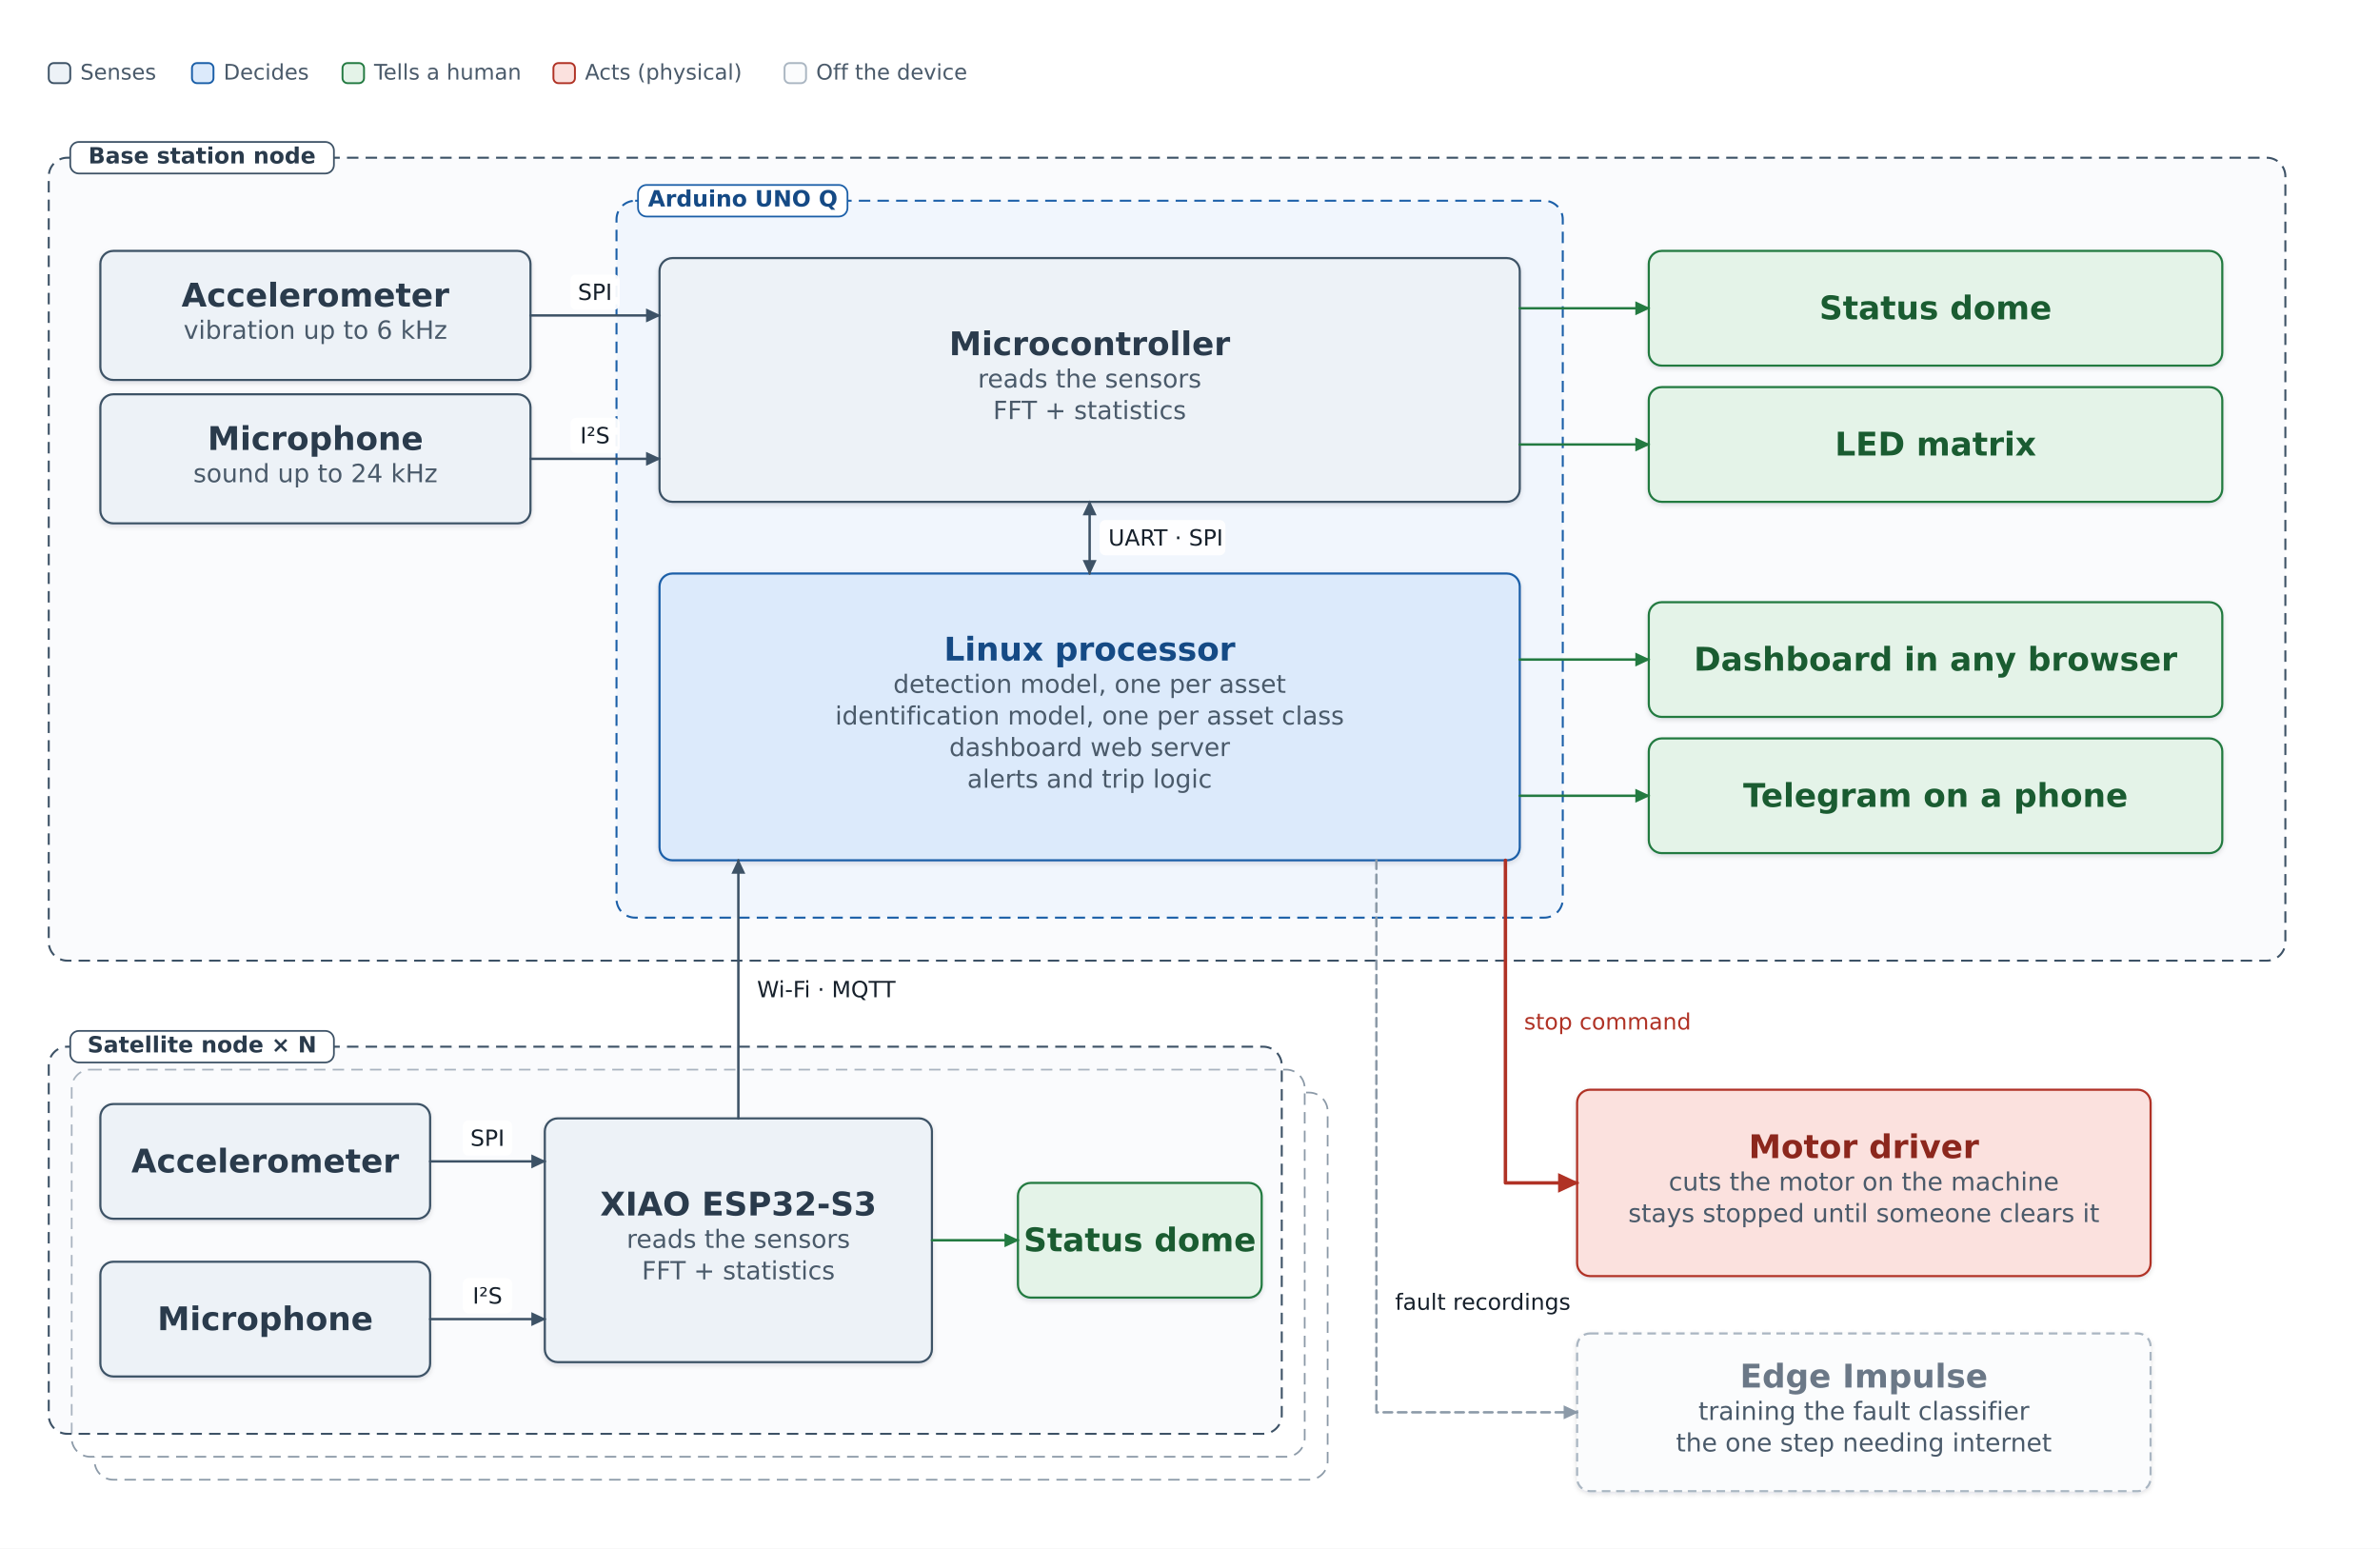
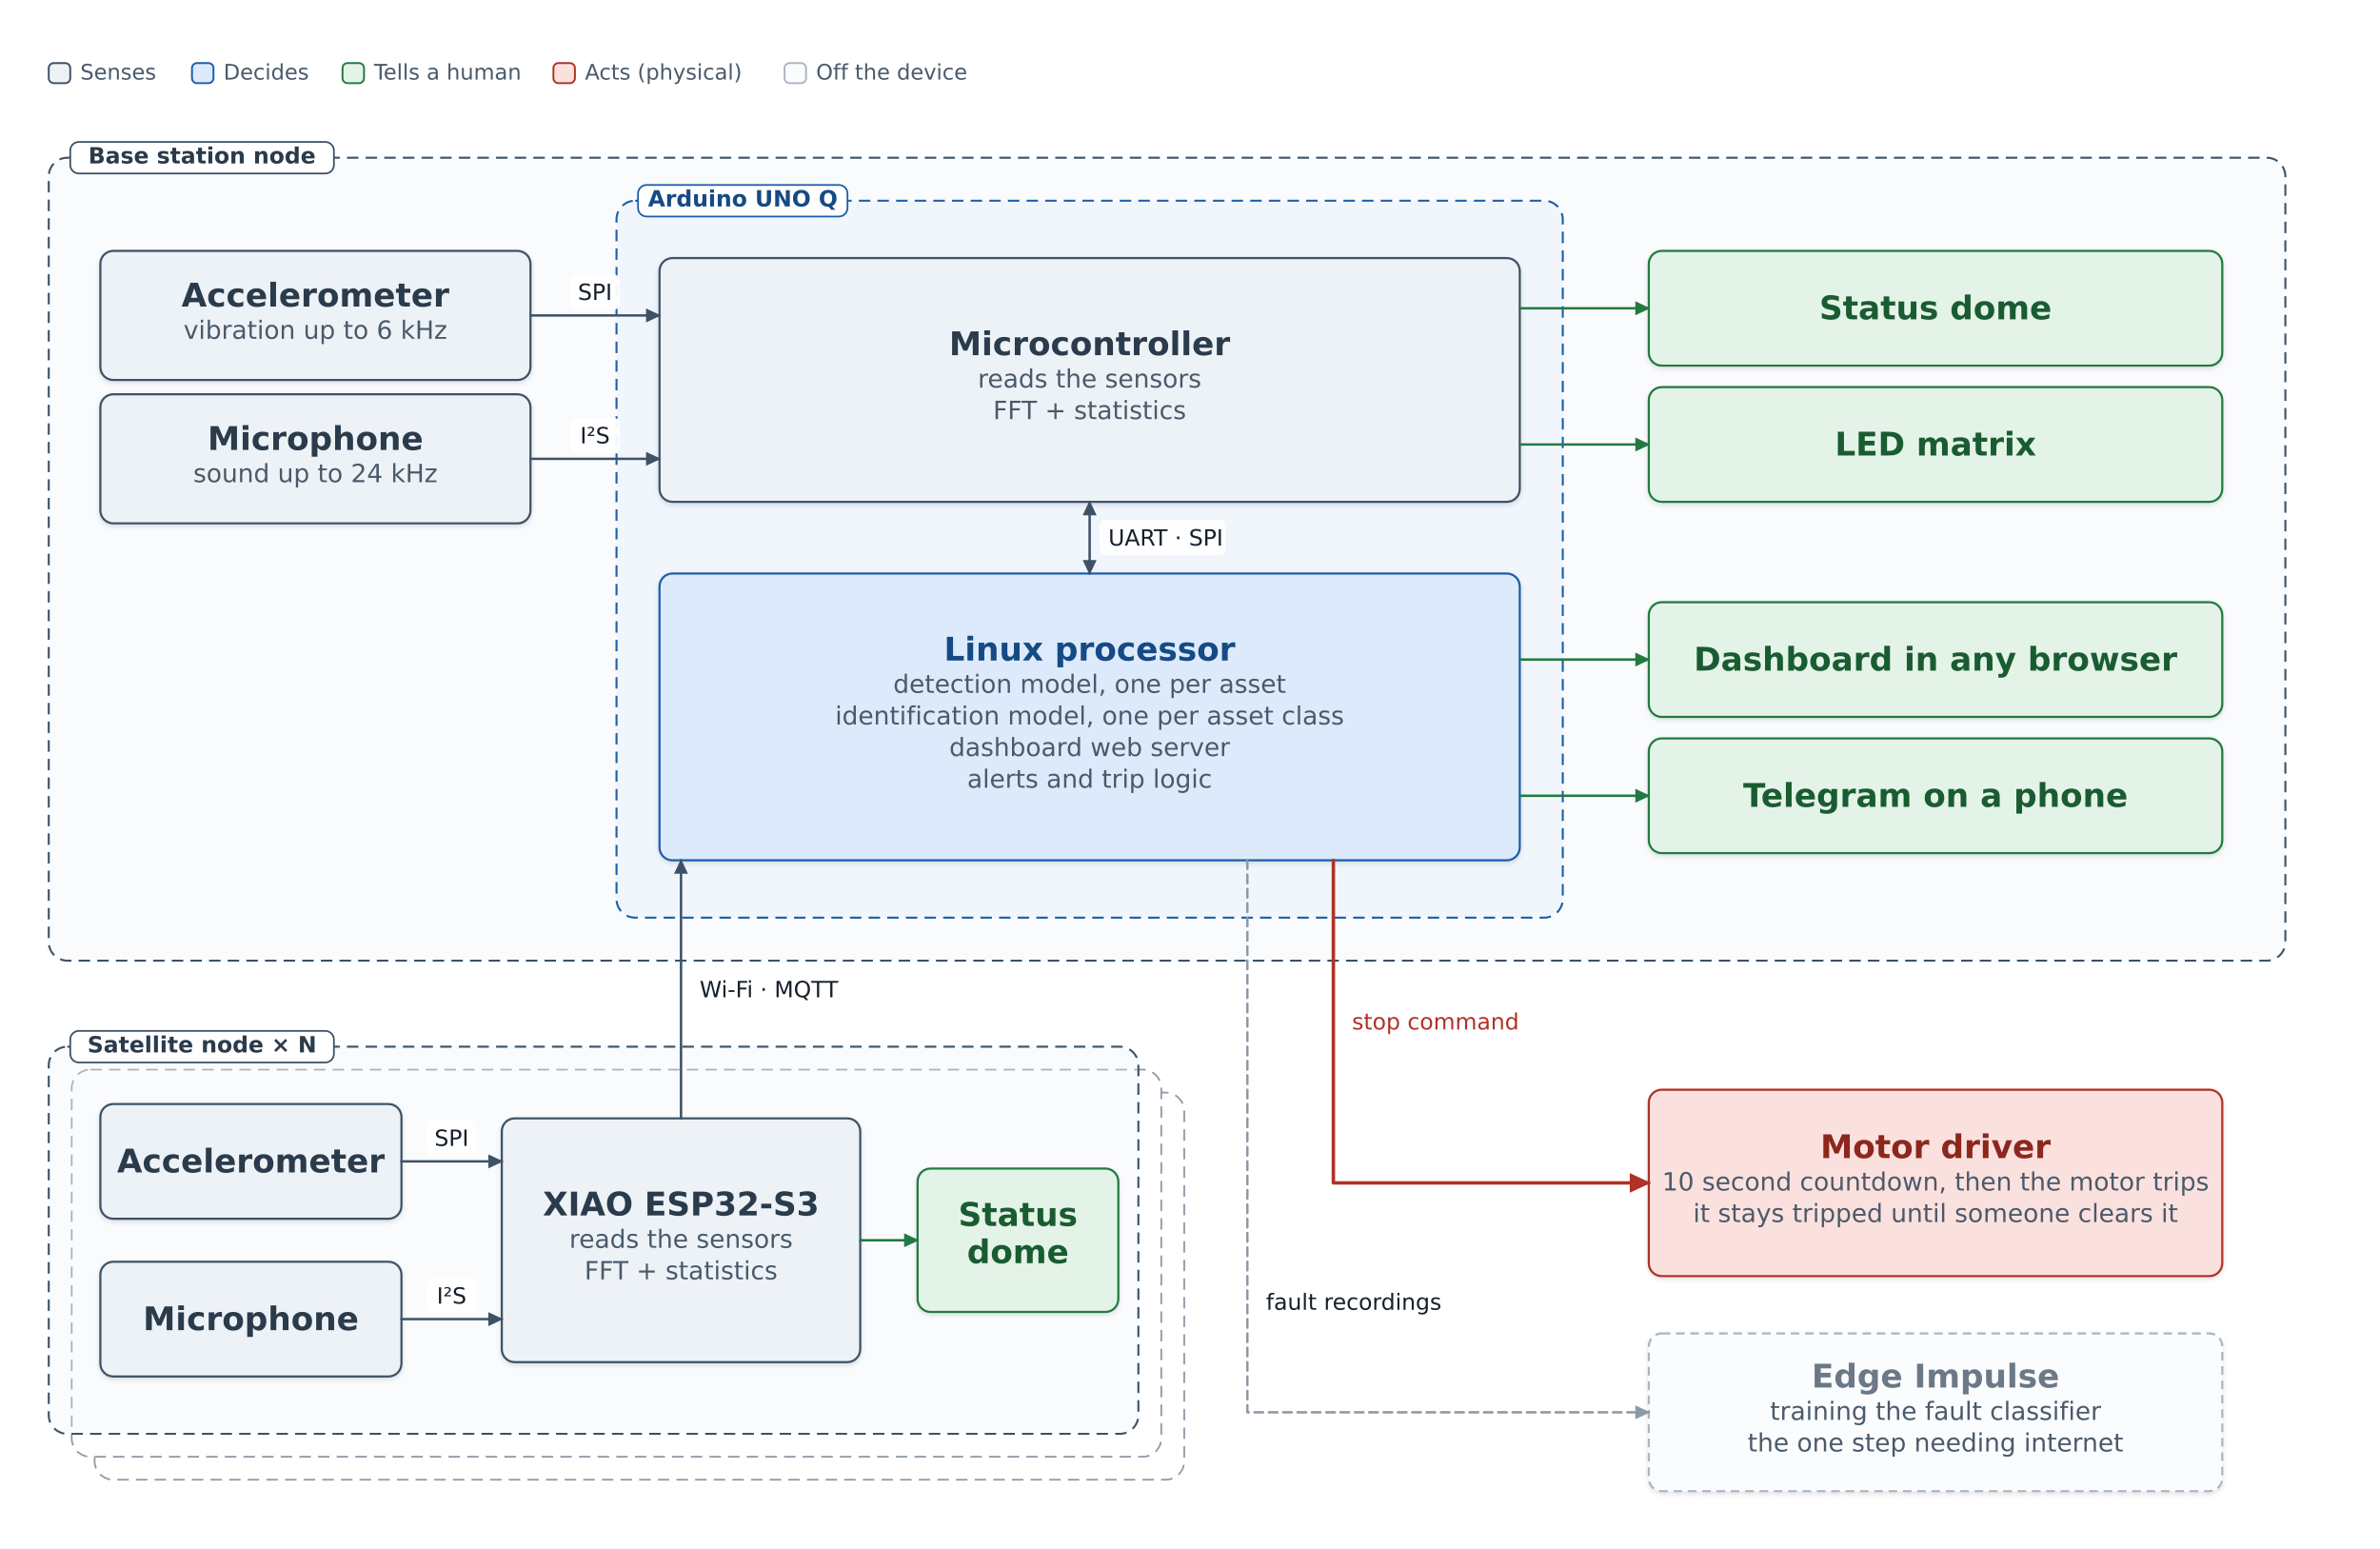
<svg xmlns="http://www.w3.org/2000/svg" width="1660" height="1080" viewBox="0 0 1660 1080">
  <defs>
    <marker id="arrow" viewBox="0 0 10 10" refX="8.5" refY="5" markerWidth="6.5" markerHeight="6.5" orient="auto-start-reverse">
      <path d="M0,0.6 L9.4,5 L0,9.4 z" fill="#3D5266" />
    </marker>
    <marker id="arrowAct" viewBox="0 0 10 10" refX="8.5" refY="5" markerWidth="6.5" markerHeight="6.5" orient="auto-start-reverse">
      <path d="M0,0.6 L9.4,5 L0,9.4 z" fill="#B03225" />
    </marker>
    <marker id="arrowSoft" viewBox="0 0 10 10" refX="8.5" refY="5" markerWidth="6.5" markerHeight="6.5" orient="auto-start-reverse">
      <path d="M0,0.6 L9.4,5 L0,9.4 z" fill="#8C9AA8" />
    </marker>
    <marker id="arrowTell" viewBox="0 0 10 10" refX="8.5" refY="5" markerWidth="6.5" markerHeight="6.5" orient="auto-start-reverse">
      <path d="M0,0.6 L9.4,5 L0,9.4 z" fill="#237A41" />
    </marker>
    <filter id="softshadow" x="-12%" y="-12%" width="130%" height="140%">
      <feDropShadow dx="0" dy="1.4" stdDeviation="1.6" flood-color="#16202B" flood-opacity="0.13" />
    </filter>
  </defs>
  <rect x="0" y="0" width="1660" height="1080" fill="#FFFFFF" />
  <rect x="34.0" y="110.0" width="1560.0" height="560.0" rx="13" fill="#EDF2F7" fill-opacity="0.30" stroke="#3D5266" stroke-width="1.4" stroke-dasharray="8,5" />
  <rect x="49.0" y="99.0" width="183.9" height="22" rx="6" fill="#FFFFFF" stroke="#3D5266" stroke-width="1.2" />
  <text x="140.9" y="114.0" font-family="DejaVu Sans, Helvetica, Arial, sans-serif" font-size="15.60" font-weight="bold" font-style="normal" text-anchor="middle" fill="#2A3B4C">Base station node</text>
  <rect x="70.0" y="175.0" width="300.0" height="90.0" rx="9" fill="#EDF2F7" stroke="#3D5266" stroke-width="1.5" filter="url(#softshadow)" />
  <text x="220.0" y="213.8" font-family="DejaVu Sans, Helvetica, Arial, sans-serif" font-size="22.75" font-weight="bold" font-style="normal" text-anchor="middle" fill="#2A3B4C">Accelerometer</text>
  <text x="220.0" y="236.3" font-family="DejaVu Sans, Helvetica, Arial, sans-serif" font-size="17.55" font-weight="normal" font-style="normal" text-anchor="middle" fill="#4A5A6A">vibration up to 6 kHz</text>
  <rect x="70.0" y="275.0" width="300.0" height="90.0" rx="9" fill="#EDF2F7" stroke="#3D5266" stroke-width="1.5" filter="url(#softshadow)" />
  <text x="220.0" y="313.8" font-family="DejaVu Sans, Helvetica, Arial, sans-serif" font-size="22.75" font-weight="bold" font-style="normal" text-anchor="middle" fill="#2A3B4C">Microphone</text>
  <text x="220.0" y="336.3" font-family="DejaVu Sans, Helvetica, Arial, sans-serif" font-size="17.55" font-weight="normal" font-style="normal" text-anchor="middle" fill="#4A5A6A">sound up to 24 kHz</text>
  <rect x="430.0" y="140.0" width="660.0" height="500.0" rx="13" fill="#DCEAFB" fill-opacity="0.30" stroke="#1B5FA8" stroke-width="1.4" stroke-dasharray="8,5" />
  <rect x="445.0" y="129.0" width="146.1" height="22" rx="6" fill="#FFFFFF" stroke="#1B5FA8" stroke-width="1.2" />
  <text x="518.1" y="144.0" font-family="DejaVu Sans, Helvetica, Arial, sans-serif" font-size="15.60" font-weight="bold" font-style="normal" text-anchor="middle" fill="#154A85">Arduino UNO Q</text>
  <rect x="460.0" y="180.0" width="600.0" height="170.0" rx="9" fill="#EDF2F7" stroke="#3D5266" stroke-width="1.5" filter="url(#softshadow)" />
  <text x="760.0" y="247.7" font-family="DejaVu Sans, Helvetica, Arial, sans-serif" font-size="22.75" font-weight="bold" font-style="normal" text-anchor="middle" fill="#2A3B4C">Microcontroller</text>
  <text x="760.0" y="270.3" font-family="DejaVu Sans, Helvetica, Arial, sans-serif" font-size="17.55" font-weight="normal" font-style="normal" text-anchor="middle" fill="#4A5A6A">reads the sensors</text>
  <text x="760.0" y="292.3" font-family="DejaVu Sans, Helvetica, Arial, sans-serif" font-size="17.55" font-weight="normal" font-style="normal" text-anchor="middle" fill="#4A5A6A">FFT + statistics</text>
  <rect x="460.0" y="400.0" width="600.0" height="200.0" rx="9" fill="#DCEAFB" stroke="#1B5FA8" stroke-width="1.5" filter="url(#softshadow)" />
  <text x="760.0" y="460.7" font-family="DejaVu Sans, Helvetica, Arial, sans-serif" font-size="22.75" font-weight="bold" font-style="normal" text-anchor="middle" fill="#154A85">Linux processor</text>
  <text x="760.0" y="483.2" font-family="DejaVu Sans, Helvetica, Arial, sans-serif" font-size="17.55" font-weight="normal" font-style="normal" text-anchor="middle" fill="#4A5A6A">detection model, one per asset</text>
  <text x="760.0" y="505.3" font-family="DejaVu Sans, Helvetica, Arial, sans-serif" font-size="17.55" font-weight="normal" font-style="normal" text-anchor="middle" fill="#4A5A6A">identification model, one per asset class</text>
  <text x="760.0" y="527.3" font-family="DejaVu Sans, Helvetica, Arial, sans-serif" font-size="17.55" font-weight="normal" font-style="normal" text-anchor="middle" fill="#4A5A6A">dashboard web server</text>
  <text x="760.0" y="549.4" font-family="DejaVu Sans, Helvetica, Arial, sans-serif" font-size="17.55" font-weight="normal" font-style="normal" text-anchor="middle" fill="#4A5A6A">alerts and trip logic</text>
  <path d="M370.0,220.0 L460.0,220.0" fill="none" stroke="#3D5266" stroke-width="1.7" stroke-linejoin="round" stroke-linecap="round" marker-end="url(#arrow)" />
  <rect x="397.8" y="191.4" width="34.4" height="24.6" rx="4" fill="#FFFFFF" opacity="0.94" />
  <text x="415.0" y="209.2" font-family="DejaVu Sans, Helvetica, Arial, sans-serif" font-size="15.60" font-weight="normal" font-style="normal" text-anchor="middle" fill="#16202B">SPI</text>
  <path d="M370.0,320.0 L460.0,320.0" fill="none" stroke="#3D5266" stroke-width="1.7" stroke-linejoin="round" stroke-linecap="round" marker-end="url(#arrow)" />
  <rect x="397.8" y="291.4" width="34.4" height="24.6" rx="4" fill="#FFFFFF" opacity="0.94" />
  <text x="415.0" y="309.2" font-family="DejaVu Sans, Helvetica, Arial, sans-serif" font-size="15.60" font-weight="normal" font-style="normal" text-anchor="middle" fill="#16202B">I²S</text>
  <path d="M760.0,350.0 L760.0,400.0" fill="none" stroke="#3D5266" stroke-width="1.7" stroke-linejoin="round" stroke-linecap="round" marker-start="url(#arrow)" marker-end="url(#arrow)" />
  <rect x="767.0" y="362.7" width="87.7" height="24.6" rx="4" fill="#FFFFFF" opacity="0.94" />
  <text x="773.0" y="380.5" font-family="DejaVu Sans, Helvetica, Arial, sans-serif" font-size="15.60" font-weight="normal" font-style="normal" text-anchor="start" fill="#16202B">UART · SPI</text>
  <rect x="1150.0" y="175.0" width="400.0" height="80.0" rx="9" fill="#E4F3E8" stroke="#237A41" stroke-width="1.5" filter="url(#softshadow)" />
  <text x="1350.0" y="222.7" font-family="DejaVu Sans, Helvetica, Arial, sans-serif" font-size="22.75" font-weight="bold" font-style="normal" text-anchor="middle" fill="#1A5C31">Status dome</text>
  <rect x="1150.0" y="270.0" width="400.0" height="80.0" rx="9" fill="#E4F3E8" stroke="#237A41" stroke-width="1.5" filter="url(#softshadow)" />
  <text x="1350.0" y="317.7" font-family="DejaVu Sans, Helvetica, Arial, sans-serif" font-size="22.75" font-weight="bold" font-style="normal" text-anchor="middle" fill="#1A5C31">LED matrix</text>
  <rect x="1150.0" y="420.0" width="400.0" height="80.0" rx="9" fill="#E4F3E8" stroke="#237A41" stroke-width="1.5" filter="url(#softshadow)" />
  <text x="1350.0" y="467.7" font-family="DejaVu Sans, Helvetica, Arial, sans-serif" font-size="22.75" font-weight="bold" font-style="normal" text-anchor="middle" fill="#1A5C31">Dashboard in any browser</text>
  <rect x="1150.0" y="515.0" width="400.0" height="80.0" rx="9" fill="#E4F3E8" stroke="#237A41" stroke-width="1.5" filter="url(#softshadow)" />
  <text x="1350.0" y="562.7" font-family="DejaVu Sans, Helvetica, Arial, sans-serif" font-size="22.75" font-weight="bold" font-style="normal" text-anchor="middle" fill="#1A5C31">Telegram on a phone</text>
  <path d="M1060.0,215.0 L1150.0,215.0" fill="none" stroke="#237A41" stroke-width="1.7" stroke-linejoin="round" stroke-linecap="round" marker-end="url(#arrowTell)" />
  <path d="M1060.0,310.0 L1150.0,310.0" fill="none" stroke="#237A41" stroke-width="1.7" stroke-linejoin="round" stroke-linecap="round" marker-end="url(#arrowTell)" />
  <path d="M1060.0,460.0 L1150.0,460.0" fill="none" stroke="#237A41" stroke-width="1.7" stroke-linejoin="round" stroke-linecap="round" marker-end="url(#arrowTell)" />
  <path d="M1060.0,555.0 L1150.0,555.0" fill="none" stroke="#237A41" stroke-width="1.7" stroke-linejoin="round" stroke-linecap="round" marker-end="url(#arrowTell)" />
-   <rect x="66" y="762" width="860" height="270" rx="13" fill="#FFFFFF" stroke="#8C9AA8" stroke-width="1.2" stroke-dasharray="8,5" />
-   <rect x="50" y="746" width="860" height="270" rx="13" fill="#FFFFFF" stroke="#8C9AA8" stroke-width="1.2" stroke-dasharray="8,5" />
-   <rect x="34.0" y="730.0" width="860.0" height="270.0" rx="13" fill="#EDF2F7" fill-opacity="0.30" stroke="#3D5266" stroke-width="1.4" stroke-dasharray="8,5" />
+   <rect x="66" y="762" width="760" height="270" rx="13" fill="#FFFFFF" stroke="#8C9AA8" stroke-width="1.2" stroke-dasharray="8,5" />
+   <rect x="50" y="746" width="760" height="270" rx="13" fill="#FFFFFF" stroke="#8C9AA8" stroke-width="1.2" stroke-dasharray="8,5" />
+   <rect x="34.0" y="730.0" width="760.0" height="270.0" rx="13" fill="#EDF2F7" fill-opacity="0.30" stroke="#3D5266" stroke-width="1.4" stroke-dasharray="8,5" />
  <rect x="49.0" y="719.0" width="183.9" height="22" rx="6" fill="#FFFFFF" stroke="#3D5266" stroke-width="1.2" />
  <text x="140.9" y="734.0" font-family="DejaVu Sans, Helvetica, Arial, sans-serif" font-size="15.60" font-weight="bold" font-style="normal" text-anchor="middle" fill="#2A3B4C">Satellite node × N</text>
-   <rect x="70.0" y="770.0" width="230.0" height="80.0" rx="9" fill="#EDF2F7" stroke="#3D5266" stroke-width="1.5" filter="url(#softshadow)" />
-   <text x="185.0" y="817.7" font-family="DejaVu Sans, Helvetica, Arial, sans-serif" font-size="22.75" font-weight="bold" font-style="normal" text-anchor="middle" fill="#2A3B4C">Accelerometer</text>
-   <rect x="70.0" y="880.0" width="230.0" height="80.0" rx="9" fill="#EDF2F7" stroke="#3D5266" stroke-width="1.5" filter="url(#softshadow)" />
-   <text x="185.0" y="927.7" font-family="DejaVu Sans, Helvetica, Arial, sans-serif" font-size="22.75" font-weight="bold" font-style="normal" text-anchor="middle" fill="#2A3B4C">Microphone</text>
-   <rect x="380.0" y="780.0" width="270.0" height="170.0" rx="9" fill="#EDF2F7" stroke="#3D5266" stroke-width="1.5" filter="url(#softshadow)" />
-   <text x="515.0" y="847.7" font-family="DejaVu Sans, Helvetica, Arial, sans-serif" font-size="22.75" font-weight="bold" font-style="normal" text-anchor="middle" fill="#2A3B4C">XIAO ESP32-S3</text>
-   <text x="515.0" y="870.3" font-family="DejaVu Sans, Helvetica, Arial, sans-serif" font-size="17.55" font-weight="normal" font-style="normal" text-anchor="middle" fill="#4A5A6A">reads the sensors</text>
-   <text x="515.0" y="892.3" font-family="DejaVu Sans, Helvetica, Arial, sans-serif" font-size="17.55" font-weight="normal" font-style="normal" text-anchor="middle" fill="#4A5A6A">FFT + statistics</text>
-   <rect x="710.0" y="825.0" width="170.0" height="80.0" rx="9" fill="#E4F3E8" stroke="#237A41" stroke-width="1.5" filter="url(#softshadow)" />
-   <text x="795.0" y="872.7" font-family="DejaVu Sans, Helvetica, Arial, sans-serif" font-size="22.75" font-weight="bold" font-style="normal" text-anchor="middle" fill="#1A5C31">Status dome</text>
-   <path d="M300.0,810.0 L380.0,810.0" fill="none" stroke="#3D5266" stroke-width="1.7" stroke-linejoin="round" stroke-linecap="round" marker-end="url(#arrow)" />
-   <rect x="322.8" y="781.4" width="34.4" height="24.6" rx="4" fill="#FFFFFF" opacity="0.94" />
-   <text x="340.0" y="799.2" font-family="DejaVu Sans, Helvetica, Arial, sans-serif" font-size="15.60" font-weight="normal" font-style="normal" text-anchor="middle" fill="#16202B">SPI</text>
-   <path d="M300.0,920.0 L380.0,920.0" fill="none" stroke="#3D5266" stroke-width="1.7" stroke-linejoin="round" stroke-linecap="round" marker-end="url(#arrow)" />
-   <rect x="322.8" y="891.4" width="34.4" height="24.6" rx="4" fill="#FFFFFF" opacity="0.94" />
-   <text x="340.0" y="909.2" font-family="DejaVu Sans, Helvetica, Arial, sans-serif" font-size="15.60" font-weight="normal" font-style="normal" text-anchor="middle" fill="#16202B">I²S</text>
-   <path d="M650.0,865.0 L710.0,865.0" fill="none" stroke="#237A41" stroke-width="1.7" stroke-linejoin="round" stroke-linecap="round" marker-end="url(#arrowTell)" />
-   <path d="M515.0,780.0 L515.0,600.0" fill="none" stroke="#3D5266" stroke-width="1.7" stroke-linejoin="round" stroke-linecap="round" marker-end="url(#arrow)" />
-   <rect x="522.0" y="677.7" width="105.9" height="24.6" rx="4" fill="#FFFFFF" opacity="0.94" />
-   <text x="528.0" y="695.5" font-family="DejaVu Sans, Helvetica, Arial, sans-serif" font-size="15.60" font-weight="normal" font-style="normal" text-anchor="start" fill="#16202B">Wi-Fi · MQTT</text>
-   <rect x="1100.0" y="760.0" width="400.0" height="130.0" rx="9" fill="#FBE1DE" stroke="#B03225" stroke-width="1.5" filter="url(#softshadow)" />
-   <text x="1300.0" y="807.7" font-family="DejaVu Sans, Helvetica, Arial, sans-serif" font-size="22.75" font-weight="bold" font-style="normal" text-anchor="middle" fill="#8C271D">Motor driver</text>
-   <text x="1300.0" y="830.3" font-family="DejaVu Sans, Helvetica, Arial, sans-serif" font-size="17.55" font-weight="normal" font-style="normal" text-anchor="middle" fill="#4A5A6A">cuts the motor on the machine</text>
-   <text x="1300.0" y="852.3" font-family="DejaVu Sans, Helvetica, Arial, sans-serif" font-size="17.55" font-weight="normal" font-style="normal" text-anchor="middle" fill="#4A5A6A">stays stopped until someone clears it</text>
-   <path d="M1050.0,600.0 L1050.0,825.0 L1100.0,825.0" fill="none" stroke="#B03225" stroke-width="2.4" stroke-linejoin="round" stroke-linecap="round" marker-end="url(#arrowAct)" />
-   <rect x="1057.0" y="700.2" width="112.2" height="24.6" rx="4" fill="#FFFFFF" opacity="0.94" />
-   <text x="1063.0" y="718.0" font-family="DejaVu Sans, Helvetica, Arial, sans-serif" font-size="15.60" font-weight="normal" font-style="normal" text-anchor="start" fill="#B03225">stop command</text>
-   <rect x="1100.0" y="930.0" width="400.0" height="110.0" rx="9" fill="#FBFCFD" stroke="#AAB6C2" stroke-width="1.5" stroke-dasharray="6,4" filter="url(#softshadow)" />
-   <text x="1300.0" y="967.7" font-family="DejaVu Sans, Helvetica, Arial, sans-serif" font-size="22.75" font-weight="bold" font-style="normal" text-anchor="middle" fill="#6B7887">Edge Impulse</text>
-   <text x="1300.0" y="990.3" font-family="DejaVu Sans, Helvetica, Arial, sans-serif" font-size="17.55" font-weight="normal" font-style="normal" text-anchor="middle" fill="#4A5A6A">training the fault classifier</text>
-   <text x="1300.0" y="1012.3" font-family="DejaVu Sans, Helvetica, Arial, sans-serif" font-size="17.55" font-weight="normal" font-style="normal" text-anchor="middle" fill="#4A5A6A">the one step needing internet</text>
-   <path d="M960.0,600.0 L960.0,985.0 L1100.0,985.0" fill="none" stroke="#8C9AA8" stroke-width="1.7" stroke-linejoin="round" stroke-linecap="round" stroke-dasharray="6,4" marker-end="url(#arrowSoft)" />
-   <rect x="967.0" y="895.7" width="126.2" height="24.6" rx="4" fill="#FFFFFF" opacity="0.94" />
-   <text x="973.0" y="913.5" font-family="DejaVu Sans, Helvetica, Arial, sans-serif" font-size="15.60" font-weight="normal" font-style="normal" text-anchor="start" fill="#16202B">fault recordings</text>
+   <rect x="70.0" y="770.0" width="210.0" height="80.0" rx="9" fill="#EDF2F7" stroke="#3D5266" stroke-width="1.5" filter="url(#softshadow)" />
+   <text x="175.0" y="817.7" font-family="DejaVu Sans, Helvetica, Arial, sans-serif" font-size="22.75" font-weight="bold" font-style="normal" text-anchor="middle" fill="#2A3B4C">Accelerometer</text>
+   <rect x="70.0" y="880.0" width="210.0" height="80.0" rx="9" fill="#EDF2F7" stroke="#3D5266" stroke-width="1.5" filter="url(#softshadow)" />
+   <text x="175.0" y="927.7" font-family="DejaVu Sans, Helvetica, Arial, sans-serif" font-size="22.75" font-weight="bold" font-style="normal" text-anchor="middle" fill="#2A3B4C">Microphone</text>
+   <rect x="350.0" y="780.0" width="250.0" height="170.0" rx="9" fill="#EDF2F7" stroke="#3D5266" stroke-width="1.5" filter="url(#softshadow)" />
+   <text x="475.0" y="847.7" font-family="DejaVu Sans, Helvetica, Arial, sans-serif" font-size="22.75" font-weight="bold" font-style="normal" text-anchor="middle" fill="#2A3B4C">XIAO ESP32-S3</text>
+   <text x="475.0" y="870.3" font-family="DejaVu Sans, Helvetica, Arial, sans-serif" font-size="17.55" font-weight="normal" font-style="normal" text-anchor="middle" fill="#4A5A6A">reads the sensors</text>
+   <text x="475.0" y="892.3" font-family="DejaVu Sans, Helvetica, Arial, sans-serif" font-size="17.55" font-weight="normal" font-style="normal" text-anchor="middle" fill="#4A5A6A">FFT + statistics</text>
+   <rect x="640.0" y="815.0" width="140.0" height="100.0" rx="9" fill="#E4F3E8" stroke="#237A41" stroke-width="1.5" filter="url(#softshadow)" />
+   <text x="710.0" y="871.6" font-family="DejaVu Sans, Helvetica, Arial, sans-serif" font-size="19.50" font-weight="bold" font-style="normal" text-anchor="middle" fill="#1A5C31" />
+   <text x="710.0" y="855.0" font-family="DejaVu Sans, Helvetica, Arial, sans-serif" font-size="22.75" font-weight="bold" font-style="normal" text-anchor="middle" fill="#1A5C31">Status</text>
+   <text x="710.0" y="881.0" font-family="DejaVu Sans, Helvetica, Arial, sans-serif" font-size="22.75" font-weight="bold" font-style="normal" text-anchor="middle" fill="#1A5C31">dome</text>
+   <path d="M280.0,810.0 L350.0,810.0" fill="none" stroke="#3D5266" stroke-width="1.7" stroke-linejoin="round" stroke-linecap="round" marker-end="url(#arrow)" />
+   <rect x="297.8" y="781.4" width="34.4" height="24.6" rx="4" fill="#FFFFFF" opacity="0.94" />
+   <text x="315.0" y="799.2" font-family="DejaVu Sans, Helvetica, Arial, sans-serif" font-size="15.60" font-weight="normal" font-style="normal" text-anchor="middle" fill="#16202B">SPI</text>
+   <path d="M280.0,920.0 L350.0,920.0" fill="none" stroke="#3D5266" stroke-width="1.7" stroke-linejoin="round" stroke-linecap="round" marker-end="url(#arrow)" />
+   <rect x="297.8" y="891.4" width="34.4" height="24.6" rx="4" fill="#FFFFFF" opacity="0.94" />
+   <text x="315.0" y="909.2" font-family="DejaVu Sans, Helvetica, Arial, sans-serif" font-size="15.60" font-weight="normal" font-style="normal" text-anchor="middle" fill="#16202B">I²S</text>
+   <path d="M600.0,865.0 L640.0,865.0" fill="none" stroke="#237A41" stroke-width="1.7" stroke-linejoin="round" stroke-linecap="round" marker-end="url(#arrowTell)" />
+   <path d="M475.0,780.0 L475.0,600.0" fill="none" stroke="#3D5266" stroke-width="1.7" stroke-linejoin="round" stroke-linecap="round" marker-end="url(#arrow)" />
+   <rect x="482.0" y="677.7" width="105.9" height="24.6" rx="4" fill="#FFFFFF" opacity="0.94" />
+   <text x="488.0" y="695.5" font-family="DejaVu Sans, Helvetica, Arial, sans-serif" font-size="15.60" font-weight="normal" font-style="normal" text-anchor="start" fill="#16202B">Wi-Fi · MQTT</text>
+   <rect x="1150.0" y="760.0" width="400.0" height="130.0" rx="9" fill="#FBE1DE" stroke="#B03225" stroke-width="1.5" filter="url(#softshadow)" />
+   <text x="1350.0" y="807.7" font-family="DejaVu Sans, Helvetica, Arial, sans-serif" font-size="22.75" font-weight="bold" font-style="normal" text-anchor="middle" fill="#8C271D">Motor driver</text>
+   <text x="1350.0" y="830.3" font-family="DejaVu Sans, Helvetica, Arial, sans-serif" font-size="17.55" font-weight="normal" font-style="normal" text-anchor="middle" fill="#4A5A6A">10 second countdown, then the motor trips</text>
+   <text x="1350.0" y="852.3" font-family="DejaVu Sans, Helvetica, Arial, sans-serif" font-size="17.55" font-weight="normal" font-style="normal" text-anchor="middle" fill="#4A5A6A">it stays tripped until someone clears it</text>
+   <path d="M930.0,600.0 L930.0,825.0 L1150.0,825.0" fill="none" stroke="#B03225" stroke-width="2.4" stroke-linejoin="round" stroke-linecap="round" marker-end="url(#arrowAct)" />
+   <rect x="937.0" y="700.2" width="112.2" height="24.6" rx="4" fill="#FFFFFF" opacity="0.94" />
+   <text x="943.0" y="718.0" font-family="DejaVu Sans, Helvetica, Arial, sans-serif" font-size="15.60" font-weight="normal" font-style="normal" text-anchor="start" fill="#B03225">stop command</text>
+   <rect x="1150.0" y="930.0" width="400.0" height="110.0" rx="9" fill="#FBFCFD" stroke="#AAB6C2" stroke-width="1.5" stroke-dasharray="6,4" filter="url(#softshadow)" />
+   <text x="1350.0" y="967.7" font-family="DejaVu Sans, Helvetica, Arial, sans-serif" font-size="22.75" font-weight="bold" font-style="normal" text-anchor="middle" fill="#6B7887">Edge Impulse</text>
+   <text x="1350.0" y="990.3" font-family="DejaVu Sans, Helvetica, Arial, sans-serif" font-size="17.55" font-weight="normal" font-style="normal" text-anchor="middle" fill="#4A5A6A">training the fault classifier</text>
+   <text x="1350.0" y="1012.3" font-family="DejaVu Sans, Helvetica, Arial, sans-serif" font-size="17.55" font-weight="normal" font-style="normal" text-anchor="middle" fill="#4A5A6A">the one step needing internet</text>
+   <path d="M870.0,600.0 L870.0,985.0 L1150.0,985.0" fill="none" stroke="#8C9AA8" stroke-width="1.7" stroke-linejoin="round" stroke-linecap="round" stroke-dasharray="6,4" marker-end="url(#arrowSoft)" />
+   <rect x="877.0" y="895.7" width="126.2" height="24.6" rx="4" fill="#FFFFFF" opacity="0.94" />
+   <text x="883.0" y="913.5" font-family="DejaVu Sans, Helvetica, Arial, sans-serif" font-size="15.60" font-weight="normal" font-style="normal" text-anchor="start" fill="#16202B">fault recordings</text>
  <rect x="34.0" y="44.0" width="15" height="14" rx="3.5" fill="#EDF2F7" stroke="#3D5266" stroke-width="1.3" />
  <text x="56.0" y="55.5" font-family="DejaVu Sans, Helvetica, Arial, sans-serif" font-size="14.95" font-weight="normal" font-style="normal" text-anchor="start" fill="#4A5A6A">Senses</text>
  <rect x="133.9" y="44.0" width="15" height="14" rx="3.5" fill="#DCEAFB" stroke="#1B5FA8" stroke-width="1.3" />
  <text x="155.9" y="55.5" font-family="DejaVu Sans, Helvetica, Arial, sans-serif" font-size="14.95" font-weight="normal" font-style="normal" text-anchor="start" fill="#4A5A6A">Decides</text>
  <rect x="238.9" y="44.0" width="15" height="14" rx="3.5" fill="#E4F3E8" stroke="#237A41" stroke-width="1.3" />
  <text x="260.9" y="55.5" font-family="DejaVu Sans, Helvetica, Arial, sans-serif" font-size="14.95" font-weight="normal" font-style="normal" text-anchor="start" fill="#4A5A6A">Tells a human</text>
  <rect x="386.0" y="44.0" width="15" height="14" rx="3.5" fill="#FBE1DE" stroke="#B03225" stroke-width="1.3" />
  <text x="408.0" y="55.5" font-family="DejaVu Sans, Helvetica, Arial, sans-serif" font-size="14.95" font-weight="normal" font-style="normal" text-anchor="start" fill="#4A5A6A">Acts (physical)</text>
  <rect x="547.2" y="44.0" width="15" height="14" rx="3.5" fill="#FBFCFD" stroke="#AAB6C2" stroke-width="1.3" />
  <text x="569.2" y="55.5" font-family="DejaVu Sans, Helvetica, Arial, sans-serif" font-size="14.95" font-weight="normal" font-style="normal" text-anchor="start" fill="#4A5A6A">Off the device</text>
</svg>
